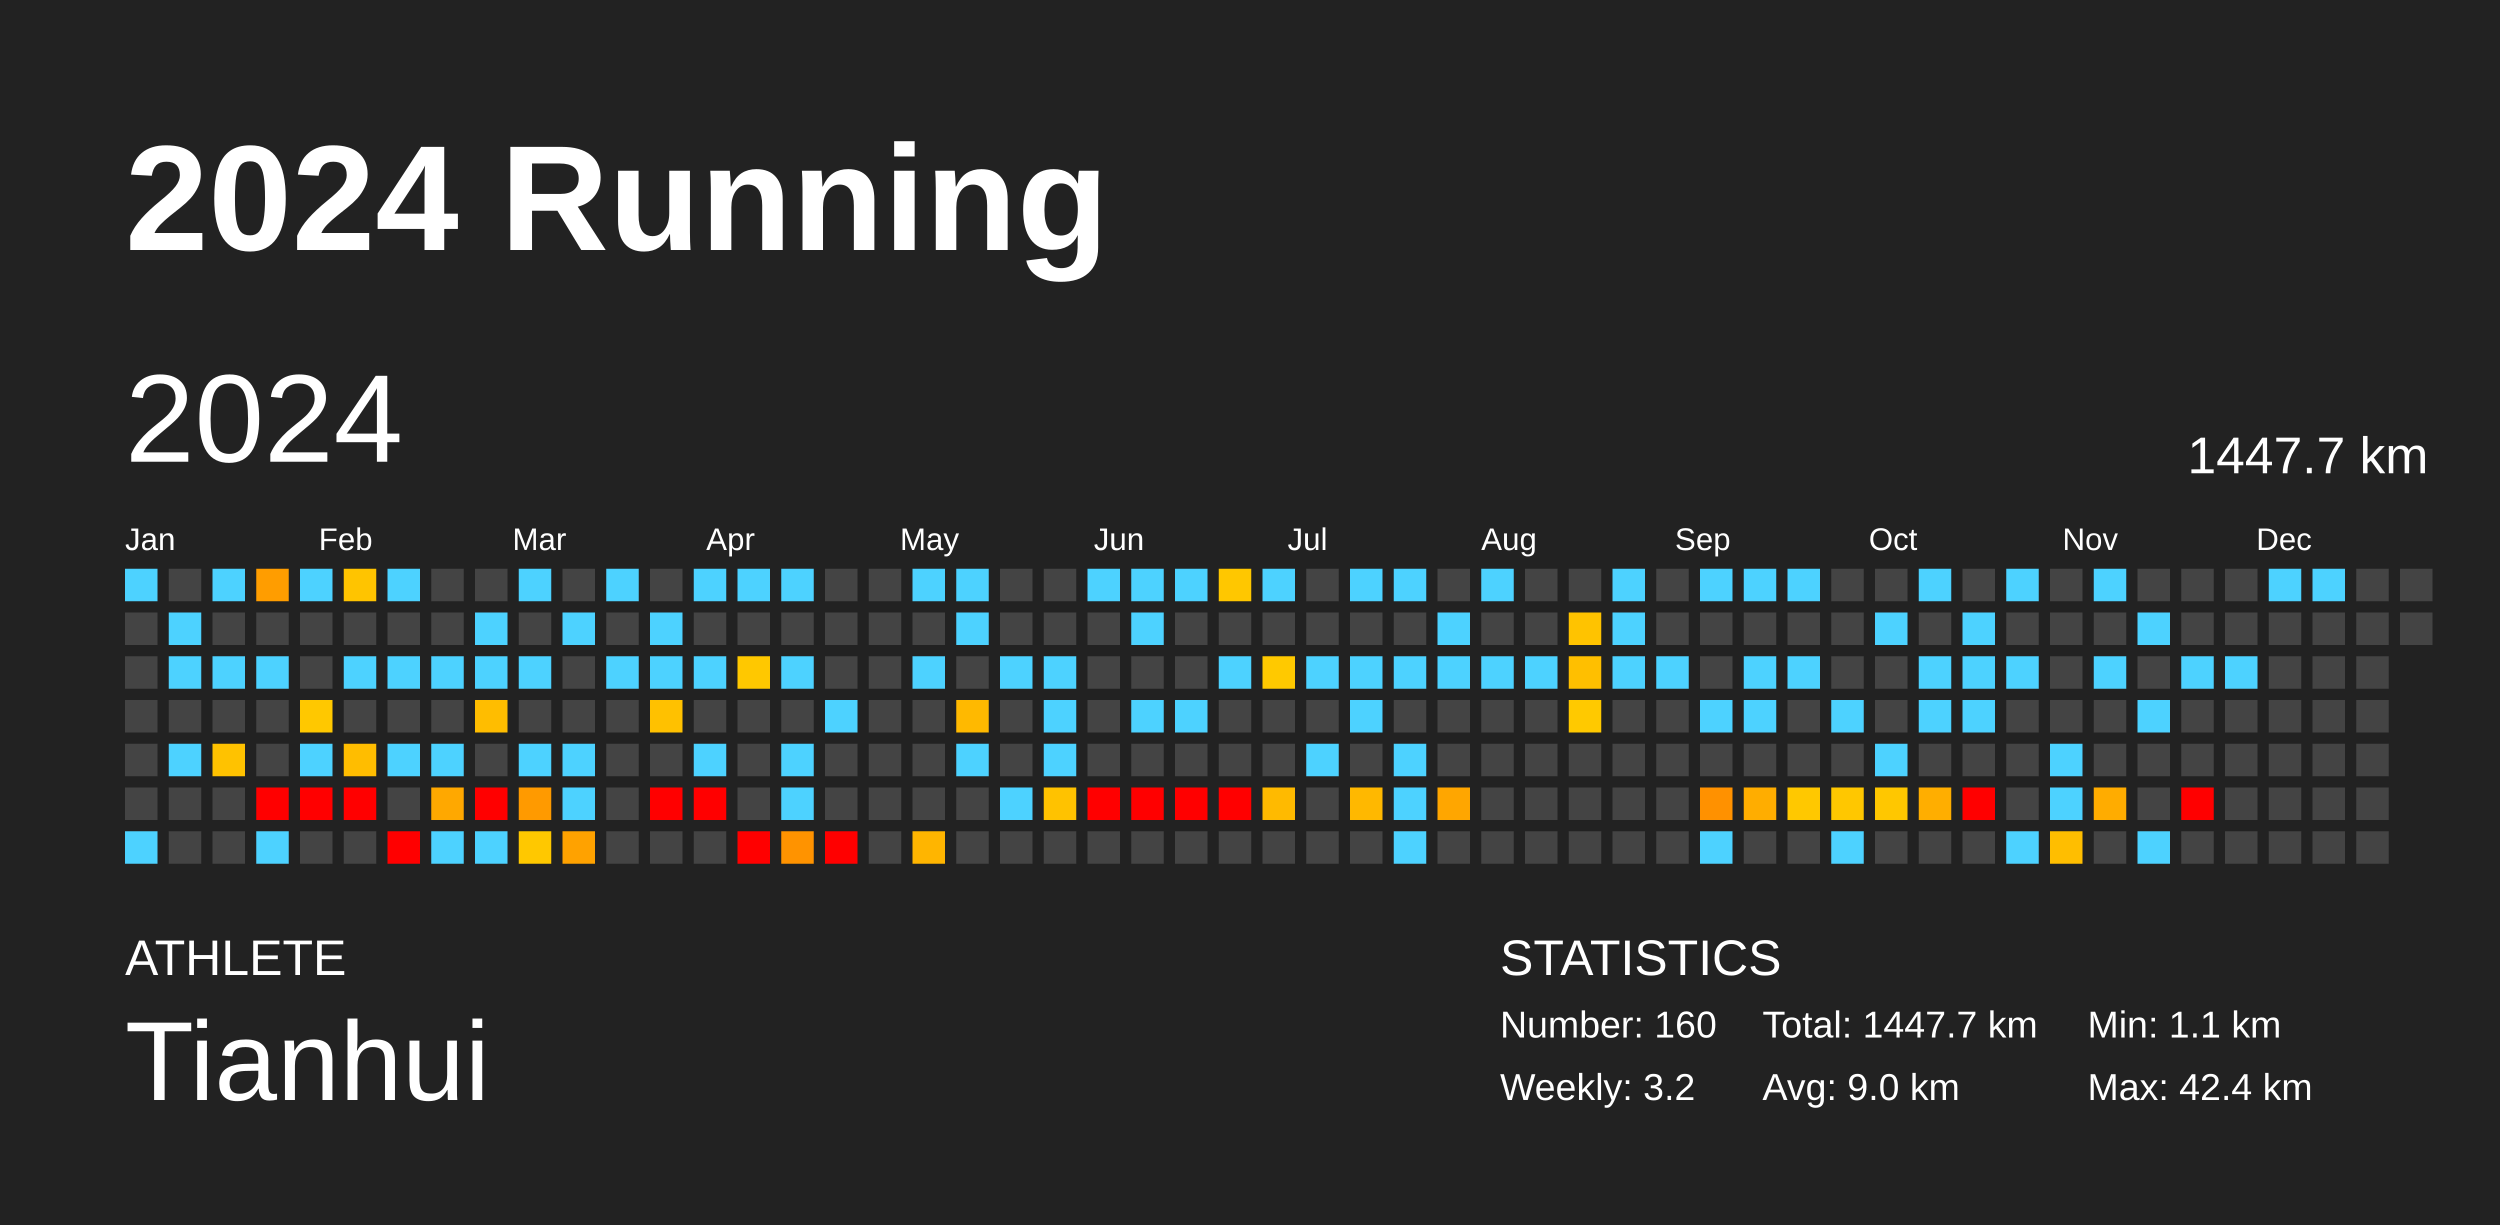
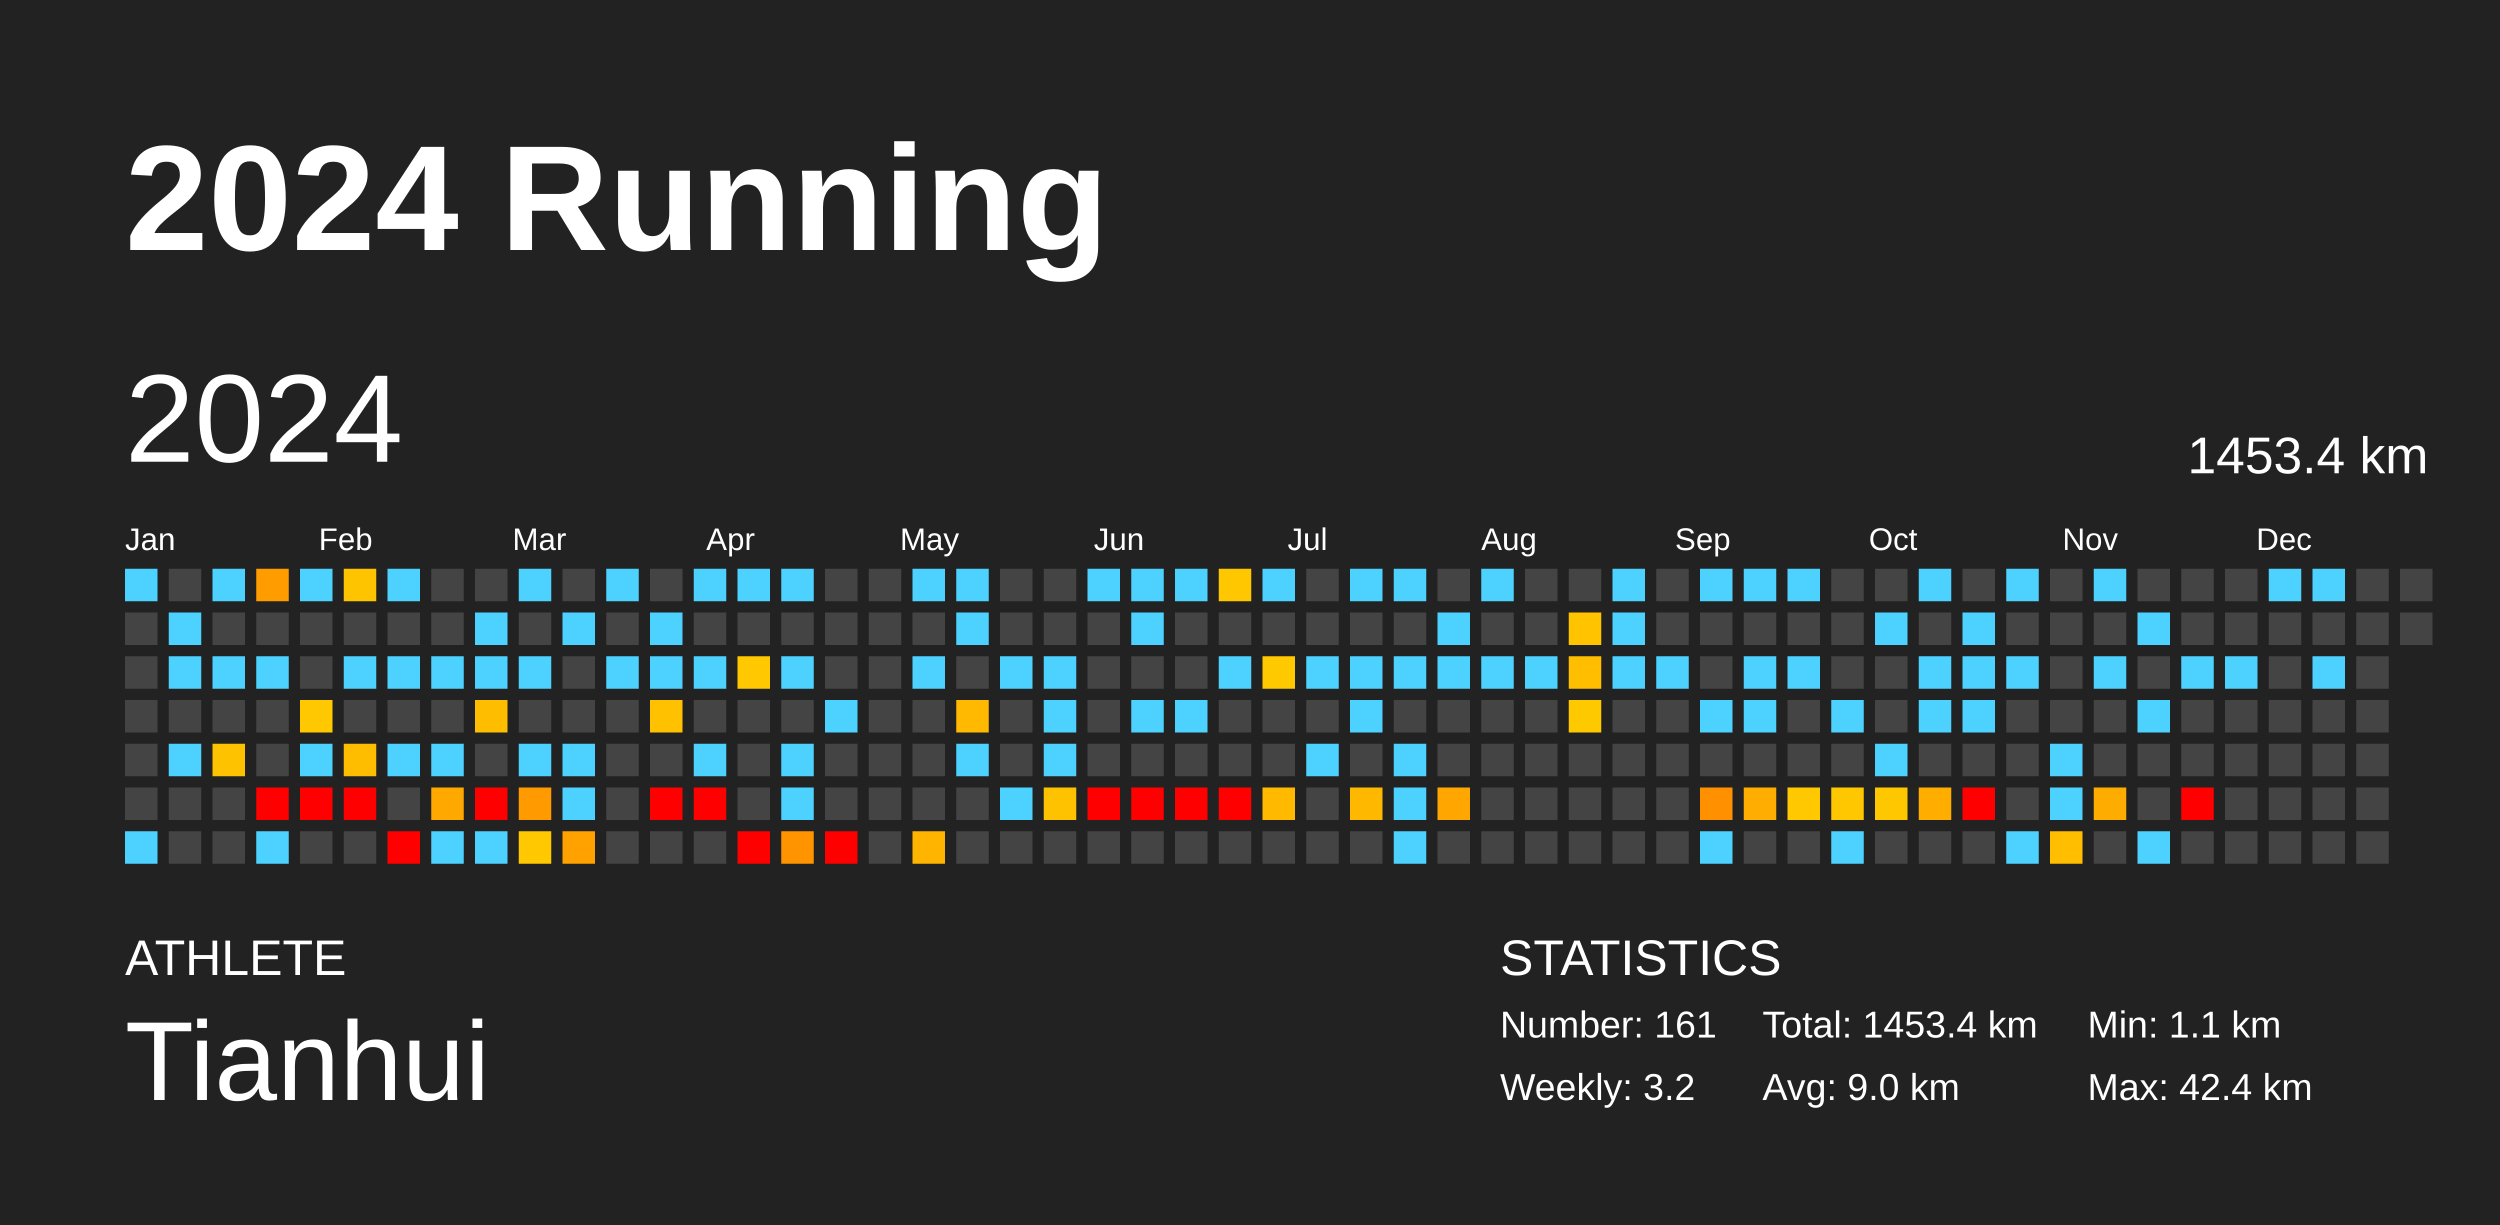
<svg xmlns="http://www.w3.org/2000/svg" baseProfile="full" height="98mm" version="1.1" viewBox="0,0,200,98" width="200mm">
  <defs />
  <rect fill="#222222" height="98" width="200" x="0" y="0" />
  <text fill="#FFFFFF" style="font-size:12px; font-family:Arial; font-weight:bold;" x="10" y="20">2024 Running</text>
  <text fill="#FFFFFF" style="font-size:4px; font-family:Arial" x="10" y="78">ATHLETE</text>
  <text fill="#FFFFFF" style="font-size:9px; font-family:Arial" x="10" y="88">Tianhui</text>
  <text fill="#FFFFFF" style="font-size:4px; font-family:Arial" x="120" y="78">STATISTICS</text>
-   <text fill="#FFFFFF" style="font-size:3px; font-family:Arial" x="120" y="83">Number: 160</text>
+   <text fill="#FFFFFF" style="font-size:3px; font-family:Arial" x="120" y="83">Number: 161</text>
  <text fill="#FFFFFF" style="font-size:3px; font-family:Arial" x="120" y="88">Weekly: 3.2</text>
-   <text fill="#FFFFFF" style="font-size:3px; font-family:Arial" x="141" y="83">Total: 1447.7 km</text>
+   <text fill="#FFFFFF" style="font-size:3px; font-family:Arial" x="141" y="83">Total: 1453.4 km</text>
  <text fill="#FFFFFF" style="font-size:3px; font-family:Arial" x="141" y="88">Avg: 9.0 km</text>
  <text fill="#FFFFFF" style="font-size:3px; font-family:Arial" x="167" y="83">Min: 1.1 km</text>
  <text fill="#FFFFFF" style="font-size:3px; font-family:Arial" x="167" y="88">Max: 42.4 km</text>
  <text dominant-baseline="hanging" fill="#FFFFFF" style="font-size:10.0px; font-family:Arial;" x="10" y="30">2024</text>
-   <text dominant-baseline="hanging" fill="#FFFFFF" style="font-size:4.125px; font-family:Arial;" x="175" y="35">1447.7 km</text>
+   <text dominant-baseline="hanging" fill="#FFFFFF" style="font-size:4.125px; font-family:Arial;" x="175" y="35">1453.4 km</text>
  <text fill="#FFFFFF" style="font-size:2.5px; font-family:Arial" x="10.0" y="44">Jan</text>
  <text fill="#FFFFFF" style="font-size:2.5px; font-family:Arial" x="25.5" y="44">Feb</text>
  <text fill="#FFFFFF" style="font-size:2.5px; font-family:Arial" x="41.0" y="44">Mar</text>
  <text fill="#FFFFFF" style="font-size:2.5px; font-family:Arial" x="56.5" y="44">Apr</text>
  <text fill="#FFFFFF" style="font-size:2.5px; font-family:Arial" x="72.0" y="44">May</text>
  <text fill="#FFFFFF" style="font-size:2.5px; font-family:Arial" x="87.5" y="44">Jun</text>
  <text fill="#FFFFFF" style="font-size:2.5px; font-family:Arial" x="103.0" y="44">Jul</text>
  <text fill="#FFFFFF" style="font-size:2.5px; font-family:Arial" x="118.5" y="44">Aug</text>
  <text fill="#FFFFFF" style="font-size:2.5px; font-family:Arial" x="134.0" y="44">Sep</text>
  <text fill="#FFFFFF" style="font-size:2.5px; font-family:Arial" x="149.5" y="44">Oct</text>
  <text fill="#FFFFFF" style="font-size:2.5px; font-family:Arial" x="165.0" y="44">Nov</text>
  <text fill="#FFFFFF" style="font-size:2.5px; font-family:Arial" x="180.5" y="44">Dec</text>
  <rect fill="#4dd2ff" height="2.6" width="2.6" x="10.0" y="45.5" />
  <rect fill="#444444" height="2.6" width="2.6" x="10.0" y="49.0" />
  <rect fill="#444444" height="2.6" width="2.6" x="10.0" y="52.5" />
  <rect fill="#444444" height="2.6" width="2.6" x="10.0" y="56.0" />
  <rect fill="#444444" height="2.6" width="2.6" x="10.0" y="59.5" />
  <rect fill="#444444" height="2.6" width="2.6" x="10.0" y="63.0" />
  <rect fill="#4dd2ff" height="2.6" width="2.6" x="10.0" y="66.5" />
  <rect fill="#444444" height="2.6" width="2.6" x="13.5" y="45.5" />
  <rect fill="#4dd2ff" height="2.6" width="2.6" x="13.5" y="49.0" />
  <rect fill="#4dd2ff" height="2.6" width="2.6" x="13.5" y="52.5" />
  <rect fill="#444444" height="2.6" width="2.6" x="13.5" y="56.0" />
  <rect fill="#4dd2ff" height="2.6" width="2.6" x="13.5" y="59.5" />
  <rect fill="#444444" height="2.6" width="2.6" x="13.5" y="63.0" />
  <rect fill="#444444" height="2.6" width="2.6" x="13.5" y="66.5" />
  <rect fill="#4dd2ff" height="2.6" width="2.6" x="17.0" y="45.5" />
  <rect fill="#444444" height="2.6" width="2.6" x="17.0" y="49.0" />
  <rect fill="#4dd2ff" height="2.6" width="2.6" x="17.0" y="52.5" />
  <rect fill="#444444" height="2.6" width="2.6" x="17.0" y="56.0" />
  <rect fill="#ffc200" height="2.6" width="2.6" x="17.0" y="59.5" />
  <rect fill="#444444" height="2.6" width="2.6" x="17.0" y="63.0" />
  <rect fill="#444444" height="2.6" width="2.6" x="17.0" y="66.5" />
  <rect fill="#ff9d00" height="2.6" width="2.6" x="20.5" y="45.5" />
  <rect fill="#444444" height="2.6" width="2.6" x="20.5" y="49.0" />
  <rect fill="#4dd2ff" height="2.6" width="2.6" x="20.5" y="52.5" />
  <rect fill="#444444" height="2.6" width="2.6" x="20.5" y="56.0" />
  <rect fill="#444444" height="2.6" width="2.6" x="20.5" y="59.5" />
  <rect fill="red" height="2.6" width="2.6" x="20.5" y="63.0" />
  <rect fill="#4dd2ff" height="2.6" width="2.6" x="20.5" y="66.5" />
  <rect fill="#4dd2ff" height="2.6" width="2.6" x="24.0" y="45.5" />
  <rect fill="#444444" height="2.6" width="2.6" x="24.0" y="49.0" />
  <rect fill="#444444" height="2.6" width="2.6" x="24.0" y="52.5" />
  <rect fill="#ffc800" height="2.6" width="2.6" x="24.0" y="56.0" />
  <rect fill="#4dd2ff" height="2.6" width="2.6" x="24.0" y="59.5" />
  <rect fill="red" height="2.6" width="2.6" x="24.0" y="63.0" />
  <rect fill="#444444" height="2.6" width="2.6" x="24.0" y="66.5" />
  <rect fill="#ffc400" height="2.6" width="2.6" x="27.5" y="45.5" />
  <rect fill="#444444" height="2.6" width="2.6" x="27.5" y="49.0" />
  <rect fill="#4dd2ff" height="2.6" width="2.6" x="27.5" y="52.5" />
  <rect fill="#444444" height="2.6" width="2.6" x="27.5" y="56.0" />
  <rect fill="#ffbd00" height="2.6" width="2.6" x="27.5" y="59.5" />
  <rect fill="red" height="2.6" width="2.6" x="27.5" y="63.0" />
  <rect fill="#444444" height="2.6" width="2.6" x="27.5" y="66.5" />
  <rect fill="#4dd2ff" height="2.6" width="2.6" x="31.0" y="45.5" />
  <rect fill="#444444" height="2.6" width="2.6" x="31.0" y="49.0" />
  <rect fill="#4dd2ff" height="2.6" width="2.6" x="31.0" y="52.5" />
  <rect fill="#444444" height="2.6" width="2.6" x="31.0" y="56.0" />
  <rect fill="#4dd2ff" height="2.6" width="2.6" x="31.0" y="59.5" />
  <rect fill="#444444" height="2.6" width="2.6" x="31.0" y="63.0" />
  <rect fill="red" height="2.6" width="2.6" x="31.0" y="66.5" />
  <rect fill="#444444" height="2.6" width="2.6" x="34.5" y="45.5" />
  <rect fill="#444444" height="2.6" width="2.6" x="34.5" y="49.0" />
  <rect fill="#4dd2ff" height="2.6" width="2.6" x="34.5" y="52.5" />
  <rect fill="#444444" height="2.6" width="2.6" x="34.5" y="56.0" />
  <rect fill="#4dd2ff" height="2.6" width="2.6" x="34.5" y="59.5" />
  <rect fill="#ffa800" height="2.6" width="2.6" x="34.5" y="63.0" />
  <rect fill="#4dd2ff" height="2.6" width="2.6" x="34.5" y="66.5" />
  <rect fill="#444444" height="2.6" width="2.6" x="38.0" y="45.5" />
  <rect fill="#4dd2ff" height="2.6" width="2.6" x="38.0" y="49.0" />
  <rect fill="#4dd2ff" height="2.6" width="2.6" x="38.0" y="52.5" />
  <rect fill="#ffbd00" height="2.6" width="2.6" x="38.0" y="56.0" />
  <rect fill="#444444" height="2.6" width="2.6" x="38.0" y="59.5" />
  <rect fill="red" height="2.6" width="2.6" x="38.0" y="63.0" />
  <rect fill="#4dd2ff" height="2.6" width="2.6" x="38.0" y="66.5" />
  <rect fill="#4dd2ff" height="2.6" width="2.6" x="41.5" y="45.5" />
  <rect fill="#444444" height="2.6" width="2.6" x="41.5" y="49.0" />
  <rect fill="#4dd2ff" height="2.6" width="2.6" x="41.5" y="52.5" />
  <rect fill="#444444" height="2.6" width="2.6" x="41.5" y="56.0" />
  <rect fill="#4dd2ff" height="2.6" width="2.6" x="41.5" y="59.5" />
  <rect fill="#ff9a00" height="2.6" width="2.6" x="41.5" y="63.0" />
  <rect fill="#ffc800" height="2.6" width="2.6" x="41.5" y="66.5" />
  <rect fill="#444444" height="2.6" width="2.6" x="45.0" y="45.5" />
  <rect fill="#4dd2ff" height="2.6" width="2.6" x="45.0" y="49.0" />
  <rect fill="#444444" height="2.6" width="2.6" x="45.0" y="52.5" />
  <rect fill="#444444" height="2.6" width="2.6" x="45.0" y="56.0" />
  <rect fill="#4dd2ff" height="2.6" width="2.6" x="45.0" y="59.5" />
  <rect fill="#4dd2ff" height="2.6" width="2.6" x="45.0" y="63.0" />
  <rect fill="#ffa200" height="2.6" width="2.6" x="45.0" y="66.5" />
  <rect fill="#4dd2ff" height="2.6" width="2.6" x="48.5" y="45.5" />
  <rect fill="#444444" height="2.6" width="2.6" x="48.5" y="49.0" />
  <rect fill="#4dd2ff" height="2.6" width="2.6" x="48.5" y="52.5" />
  <rect fill="#444444" height="2.6" width="2.6" x="48.5" y="56.0" />
  <rect fill="#444444" height="2.6" width="2.6" x="48.5" y="59.5" />
  <rect fill="#444444" height="2.6" width="2.6" x="48.5" y="63.0" />
  <rect fill="#444444" height="2.6" width="2.6" x="48.5" y="66.5" />
  <rect fill="#444444" height="2.6" width="2.6" x="52.0" y="45.5" />
  <rect fill="#4dd2ff" height="2.6" width="2.6" x="52.0" y="49.0" />
  <rect fill="#4dd2ff" height="2.6" width="2.6" x="52.0" y="52.5" />
  <rect fill="#ffc100" height="2.6" width="2.6" x="52.0" y="56.0" />
  <rect fill="#444444" height="2.6" width="2.6" x="52.0" y="59.5" />
  <rect fill="red" height="2.6" width="2.6" x="52.0" y="63.0" />
  <rect fill="#444444" height="2.6" width="2.6" x="52.0" y="66.5" />
  <rect fill="#4dd2ff" height="2.6" width="2.6" x="55.5" y="45.5" />
  <rect fill="#444444" height="2.6" width="2.6" x="55.5" y="49.0" />
  <rect fill="#4dd2ff" height="2.6" width="2.6" x="55.5" y="52.5" />
  <rect fill="#444444" height="2.6" width="2.6" x="55.5" y="56.0" />
  <rect fill="#4dd2ff" height="2.6" width="2.6" x="55.5" y="59.5" />
  <rect fill="red" height="2.6" width="2.6" x="55.5" y="63.0" />
  <rect fill="#444444" height="2.6" width="2.6" x="55.5" y="66.5" />
  <rect fill="#4dd2ff" height="2.6" width="2.6" x="59.0" y="45.5" />
  <rect fill="#444444" height="2.6" width="2.6" x="59.0" y="49.0" />
  <rect fill="#ffc800" height="2.6" width="2.6" x="59.0" y="52.5" />
  <rect fill="#444444" height="2.6" width="2.6" x="59.0" y="56.0" />
  <rect fill="#444444" height="2.6" width="2.6" x="59.0" y="59.5" />
  <rect fill="#444444" height="2.6" width="2.6" x="59.0" y="63.0" />
  <rect fill="red" height="2.6" width="2.6" x="59.0" y="66.5" />
  <rect fill="#4dd2ff" height="2.6" width="2.6" x="62.5" y="45.5" />
  <rect fill="#444444" height="2.6" width="2.6" x="62.5" y="49.0" />
  <rect fill="#4dd2ff" height="2.6" width="2.6" x="62.5" y="52.5" />
  <rect fill="#444444" height="2.6" width="2.6" x="62.5" y="56.0" />
  <rect fill="#4dd2ff" height="2.6" width="2.6" x="62.5" y="59.5" />
  <rect fill="#4dd2ff" height="2.6" width="2.6" x="62.5" y="63.0" />
  <rect fill="#ff9300" height="2.6" width="2.6" x="62.5" y="66.5" />
  <rect fill="#444444" height="2.6" width="2.6" x="66.0" y="45.5" />
  <rect fill="#444444" height="2.6" width="2.6" x="66.0" y="49.0" />
  <rect fill="#444444" height="2.6" width="2.6" x="66.0" y="52.5" />
  <rect fill="#4dd2ff" height="2.6" width="2.6" x="66.0" y="56.0" />
  <rect fill="#444444" height="2.6" width="2.6" x="66.0" y="59.5" />
  <rect fill="#444444" height="2.6" width="2.6" x="66.0" y="63.0" />
  <rect fill="red" height="2.6" width="2.6" x="66.0" y="66.5" />
  <rect fill="#444444" height="2.6" width="2.6" x="69.5" y="45.5" />
  <rect fill="#444444" height="2.6" width="2.6" x="69.5" y="49.0" />
  <rect fill="#444444" height="2.6" width="2.6" x="69.5" y="52.5" />
  <rect fill="#444444" height="2.6" width="2.6" x="69.5" y="56.0" />
  <rect fill="#444444" height="2.6" width="2.6" x="69.5" y="59.5" />
  <rect fill="#444444" height="2.6" width="2.6" x="69.5" y="63.0" />
  <rect fill="#444444" height="2.6" width="2.6" x="69.5" y="66.5" />
  <rect fill="#4dd2ff" height="2.6" width="2.6" x="73.0" y="45.5" />
  <rect fill="#444444" height="2.6" width="2.6" x="73.0" y="49.0" />
  <rect fill="#4dd2ff" height="2.6" width="2.6" x="73.0" y="52.5" />
  <rect fill="#444444" height="2.6" width="2.6" x="73.0" y="56.0" />
  <rect fill="#444444" height="2.6" width="2.6" x="73.0" y="59.5" />
  <rect fill="#444444" height="2.6" width="2.6" x="73.0" y="63.0" />
  <rect fill="#ffb500" height="2.6" width="2.6" x="73.0" y="66.5" />
  <rect fill="#4dd2ff" height="2.6" width="2.6" x="76.5" y="45.5" />
  <rect fill="#4dd2ff" height="2.6" width="2.6" x="76.5" y="49.0" />
  <rect fill="#444444" height="2.6" width="2.6" x="76.5" y="52.5" />
  <rect fill="#ffb900" height="2.6" width="2.6" x="76.5" y="56.0" />
  <rect fill="#4dd2ff" height="2.6" width="2.6" x="76.5" y="59.5" />
  <rect fill="#444444" height="2.6" width="2.6" x="76.5" y="63.0" />
  <rect fill="#444444" height="2.6" width="2.6" x="76.5" y="66.5" />
  <rect fill="#444444" height="2.6" width="2.6" x="80.0" y="45.5" />
  <rect fill="#444444" height="2.6" width="2.6" x="80.0" y="49.0" />
  <rect fill="#4dd2ff" height="2.6" width="2.6" x="80.0" y="52.5" />
  <rect fill="#444444" height="2.6" width="2.6" x="80.0" y="56.0" />
  <rect fill="#444444" height="2.6" width="2.6" x="80.0" y="59.5" />
  <rect fill="#4dd2ff" height="2.6" width="2.6" x="80.0" y="63.0" />
  <rect fill="#444444" height="2.6" width="2.6" x="80.0" y="66.5" />
  <rect fill="#444444" height="2.6" width="2.6" x="83.5" y="45.5" />
  <rect fill="#444444" height="2.6" width="2.6" x="83.5" y="49.0" />
  <rect fill="#4dd2ff" height="2.6" width="2.6" x="83.5" y="52.5" />
  <rect fill="#4dd2ff" height="2.6" width="2.6" x="83.5" y="56.0" />
  <rect fill="#4dd2ff" height="2.6" width="2.6" x="83.5" y="59.5" />
  <rect fill="#ffc200" height="2.6" width="2.6" x="83.5" y="63.0" />
  <rect fill="#444444" height="2.6" width="2.6" x="83.5" y="66.5" />
  <rect fill="#4dd2ff" height="2.6" width="2.6" x="87.0" y="45.5" />
  <rect fill="#444444" height="2.6" width="2.6" x="87.0" y="49.0" />
  <rect fill="#444444" height="2.6" width="2.6" x="87.0" y="52.5" />
  <rect fill="#444444" height="2.6" width="2.6" x="87.0" y="56.0" />
  <rect fill="#444444" height="2.6" width="2.6" x="87.0" y="59.5" />
  <rect fill="red" height="2.6" width="2.6" x="87.0" y="63.0" />
  <rect fill="#444444" height="2.6" width="2.6" x="87.0" y="66.5" />
  <rect fill="#4dd2ff" height="2.6" width="2.6" x="90.5" y="45.5" />
  <rect fill="#4dd2ff" height="2.6" width="2.6" x="90.5" y="49.0" />
  <rect fill="#444444" height="2.6" width="2.6" x="90.5" y="52.5" />
  <rect fill="#4dd2ff" height="2.6" width="2.6" x="90.5" y="56.0" />
  <rect fill="#444444" height="2.6" width="2.6" x="90.5" y="59.5" />
  <rect fill="red" height="2.6" width="2.6" x="90.5" y="63.0" />
  <rect fill="#444444" height="2.6" width="2.6" x="90.5" y="66.5" />
  <rect fill="#4dd2ff" height="2.6" width="2.6" x="94.0" y="45.5" />
  <rect fill="#444444" height="2.6" width="2.6" x="94.0" y="49.0" />
  <rect fill="#444444" height="2.6" width="2.6" x="94.0" y="52.5" />
  <rect fill="#4dd2ff" height="2.6" width="2.6" x="94.0" y="56.0" />
  <rect fill="#444444" height="2.6" width="2.6" x="94.0" y="59.5" />
  <rect fill="red" height="2.6" width="2.6" x="94.0" y="63.0" />
  <rect fill="#444444" height="2.6" width="2.6" x="94.0" y="66.5" />
  <rect fill="#ffc700" height="2.6" width="2.6" x="97.5" y="45.5" />
  <rect fill="#444444" height="2.6" width="2.6" x="97.5" y="49.0" />
  <rect fill="#4dd2ff" height="2.6" width="2.6" x="97.5" y="52.5" />
  <rect fill="#444444" height="2.6" width="2.6" x="97.5" y="56.0" />
  <rect fill="#444444" height="2.6" width="2.6" x="97.5" y="59.5" />
  <rect fill="red" height="2.6" width="2.6" x="97.5" y="63.0" />
  <rect fill="#444444" height="2.6" width="2.6" x="97.5" y="66.5" />
  <rect fill="#4dd2ff" height="2.6" width="2.6" x="101.0" y="45.5" />
  <rect fill="#444444" height="2.6" width="2.6" x="101.0" y="49.0" />
  <rect fill="#ffc900" height="2.6" width="2.6" x="101.0" y="52.5" />
  <rect fill="#444444" height="2.6" width="2.6" x="101.0" y="56.0" />
  <rect fill="#444444" height="2.6" width="2.6" x="101.0" y="59.5" />
  <rect fill="#ffba00" height="2.6" width="2.6" x="101.0" y="63.0" />
  <rect fill="#444444" height="2.6" width="2.6" x="101.0" y="66.5" />
  <rect fill="#444444" height="2.6" width="2.6" x="104.5" y="45.5" />
  <rect fill="#444444" height="2.6" width="2.6" x="104.5" y="49.0" />
  <rect fill="#4dd2ff" height="2.6" width="2.6" x="104.5" y="52.5" />
  <rect fill="#444444" height="2.6" width="2.6" x="104.5" y="56.0" />
  <rect fill="#4dd2ff" height="2.6" width="2.6" x="104.5" y="59.5" />
  <rect fill="#444444" height="2.6" width="2.6" x="104.5" y="63.0" />
  <rect fill="#444444" height="2.6" width="2.6" x="104.5" y="66.5" />
  <rect fill="#4dd2ff" height="2.6" width="2.6" x="108.0" y="45.5" />
  <rect fill="#444444" height="2.6" width="2.6" x="108.0" y="49.0" />
  <rect fill="#4dd2ff" height="2.6" width="2.6" x="108.0" y="52.5" />
  <rect fill="#4dd2ff" height="2.6" width="2.6" x="108.0" y="56.0" />
  <rect fill="#444444" height="2.6" width="2.6" x="108.0" y="59.5" />
  <rect fill="#ffb800" height="2.6" width="2.6" x="108.0" y="63.0" />
  <rect fill="#444444" height="2.6" width="2.6" x="108.0" y="66.5" />
  <rect fill="#4dd2ff" height="2.6" width="2.6" x="111.5" y="45.5" />
  <rect fill="#444444" height="2.6" width="2.6" x="111.5" y="49.0" />
  <rect fill="#4dd2ff" height="2.6" width="2.6" x="111.5" y="52.5" />
  <rect fill="#444444" height="2.6" width="2.6" x="111.5" y="56.0" />
  <rect fill="#4dd2ff" height="2.6" width="2.6" x="111.5" y="59.5" />
  <rect fill="#4dd2ff" height="2.6" width="2.6" x="111.5" y="63.0" />
  <rect fill="#4dd2ff" height="2.6" width="2.6" x="111.5" y="66.5" />
  <rect fill="#444444" height="2.6" width="2.6" x="115.0" y="45.5" />
  <rect fill="#4dd2ff" height="2.6" width="2.6" x="115.0" y="49.0" />
  <rect fill="#4dd2ff" height="2.6" width="2.6" x="115.0" y="52.5" />
  <rect fill="#444444" height="2.6" width="2.6" x="115.0" y="56.0" />
  <rect fill="#444444" height="2.6" width="2.6" x="115.0" y="59.5" />
  <rect fill="#ffa600" height="2.6" width="2.6" x="115.0" y="63.0" />
  <rect fill="#444444" height="2.6" width="2.6" x="115.0" y="66.5" />
  <rect fill="#4dd2ff" height="2.6" width="2.6" x="118.5" y="45.5" />
  <rect fill="#444444" height="2.6" width="2.6" x="118.5" y="49.0" />
  <rect fill="#4dd2ff" height="2.6" width="2.6" x="118.5" y="52.5" />
  <rect fill="#444444" height="2.6" width="2.6" x="118.5" y="56.0" />
  <rect fill="#444444" height="2.6" width="2.6" x="118.5" y="59.5" />
  <rect fill="#444444" height="2.6" width="2.6" x="118.5" y="63.0" />
  <rect fill="#444444" height="2.6" width="2.6" x="118.5" y="66.5" />
  <rect fill="#444444" height="2.6" width="2.6" x="122.0" y="45.5" />
  <rect fill="#444444" height="2.6" width="2.6" x="122.0" y="49.0" />
  <rect fill="#4dd2ff" height="2.6" width="2.6" x="122.0" y="52.5" />
  <rect fill="#444444" height="2.6" width="2.6" x="122.0" y="56.0" />
  <rect fill="#444444" height="2.6" width="2.6" x="122.0" y="59.5" />
  <rect fill="#444444" height="2.6" width="2.6" x="122.0" y="63.0" />
  <rect fill="#444444" height="2.6" width="2.6" x="122.0" y="66.5" />
  <rect fill="#444444" height="2.6" width="2.6" x="125.5" y="45.5" />
  <rect fill="#ffc300" height="2.6" width="2.6" x="125.5" y="49.0" />
  <rect fill="#ffbf00" height="2.6" width="2.6" x="125.5" y="52.5" />
  <rect fill="#ffc900" height="2.6" width="2.6" x="125.5" y="56.0" />
  <rect fill="#444444" height="2.6" width="2.6" x="125.5" y="59.5" />
  <rect fill="#444444" height="2.6" width="2.6" x="125.5" y="63.0" />
  <rect fill="#444444" height="2.6" width="2.6" x="125.5" y="66.5" />
  <rect fill="#4dd2ff" height="2.6" width="2.6" x="129.0" y="45.5" />
  <rect fill="#4dd2ff" height="2.6" width="2.6" x="129.0" y="49.0" />
  <rect fill="#4dd2ff" height="2.6" width="2.6" x="129.0" y="52.5" />
  <rect fill="#444444" height="2.6" width="2.6" x="129.0" y="56.0" />
  <rect fill="#444444" height="2.6" width="2.6" x="129.0" y="59.5" />
  <rect fill="#444444" height="2.6" width="2.6" x="129.0" y="63.0" />
  <rect fill="#444444" height="2.6" width="2.6" x="129.0" y="66.5" />
  <rect fill="#444444" height="2.6" width="2.6" x="132.5" y="45.5" />
  <rect fill="#444444" height="2.6" width="2.6" x="132.5" y="49.0" />
  <rect fill="#4dd2ff" height="2.6" width="2.6" x="132.5" y="52.5" />
  <rect fill="#444444" height="2.6" width="2.6" x="132.5" y="56.0" />
  <rect fill="#444444" height="2.6" width="2.6" x="132.5" y="59.5" />
  <rect fill="#444444" height="2.6" width="2.6" x="132.5" y="63.0" />
  <rect fill="#444444" height="2.6" width="2.6" x="132.5" y="66.5" />
  <rect fill="#4dd2ff" height="2.6" width="2.6" x="136.0" y="45.5" />
  <rect fill="#444444" height="2.6" width="2.6" x="136.0" y="49.0" />
  <rect fill="#444444" height="2.6" width="2.6" x="136.0" y="52.5" />
  <rect fill="#4dd2ff" height="2.6" width="2.6" x="136.0" y="56.0" />
  <rect fill="#444444" height="2.6" width="2.6" x="136.0" y="59.5" />
  <rect fill="#ff9100" height="2.6" width="2.6" x="136.0" y="63.0" />
  <rect fill="#4dd2ff" height="2.6" width="2.6" x="136.0" y="66.5" />
  <rect fill="#4dd2ff" height="2.6" width="2.6" x="139.5" y="45.5" />
  <rect fill="#444444" height="2.6" width="2.6" x="139.5" y="49.0" />
  <rect fill="#4dd2ff" height="2.6" width="2.6" x="139.5" y="52.5" />
  <rect fill="#4dd2ff" height="2.6" width="2.6" x="139.5" y="56.0" />
  <rect fill="#444444" height="2.6" width="2.6" x="139.5" y="59.5" />
  <rect fill="#ffad00" height="2.6" width="2.6" x="139.5" y="63.0" />
  <rect fill="#444444" height="2.6" width="2.6" x="139.5" y="66.5" />
  <rect fill="#4dd2ff" height="2.6" width="2.6" x="143.0" y="45.5" />
  <rect fill="#444444" height="2.6" width="2.6" x="143.0" y="49.0" />
  <rect fill="#4dd2ff" height="2.6" width="2.6" x="143.0" y="52.5" />
  <rect fill="#444444" height="2.6" width="2.6" x="143.0" y="56.0" />
  <rect fill="#444444" height="2.6" width="2.6" x="143.0" y="59.5" />
  <rect fill="#ffc800" height="2.6" width="2.6" x="143.0" y="63.0" />
  <rect fill="#444444" height="2.6" width="2.6" x="143.0" y="66.5" />
  <rect fill="#444444" height="2.6" width="2.6" x="146.5" y="45.5" />
  <rect fill="#444444" height="2.6" width="2.6" x="146.5" y="49.0" />
  <rect fill="#444444" height="2.6" width="2.6" x="146.5" y="52.5" />
  <rect fill="#4dd2ff" height="2.6" width="2.6" x="146.5" y="56.0" />
  <rect fill="#444444" height="2.6" width="2.6" x="146.5" y="59.5" />
  <rect fill="#ffc700" height="2.6" width="2.6" x="146.5" y="63.0" />
  <rect fill="#4dd2ff" height="2.6" width="2.6" x="146.5" y="66.5" />
  <rect fill="#444444" height="2.6" width="2.6" x="150.0" y="45.5" />
  <rect fill="#4dd2ff" height="2.6" width="2.6" x="150.0" y="49.0" />
  <rect fill="#444444" height="2.6" width="2.6" x="150.0" y="52.5" />
  <rect fill="#444444" height="2.6" width="2.6" x="150.0" y="56.0" />
  <rect fill="#4dd2ff" height="2.6" width="2.6" x="150.0" y="59.5" />
  <rect fill="#ffc700" height="2.6" width="2.6" x="150.0" y="63.0" />
  <rect fill="#444444" height="2.6" width="2.6" x="150.0" y="66.5" />
  <rect fill="#4dd2ff" height="2.6" width="2.6" x="153.5" y="45.5" />
  <rect fill="#444444" height="2.6" width="2.6" x="153.5" y="49.0" />
  <rect fill="#4dd2ff" height="2.6" width="2.6" x="153.5" y="52.5" />
  <rect fill="#4dd2ff" height="2.6" width="2.6" x="153.5" y="56.0" />
  <rect fill="#444444" height="2.6" width="2.6" x="153.5" y="59.5" />
  <rect fill="#ffae00" height="2.6" width="2.6" x="153.5" y="63.0" />
  <rect fill="#444444" height="2.6" width="2.6" x="153.5" y="66.5" />
  <rect fill="#444444" height="2.6" width="2.6" x="157.0" y="45.5" />
  <rect fill="#4dd2ff" height="2.6" width="2.6" x="157.0" y="49.0" />
  <rect fill="#4dd2ff" height="2.6" width="2.6" x="157.0" y="52.5" />
  <rect fill="#4dd2ff" height="2.6" width="2.6" x="157.0" y="56.0" />
  <rect fill="#444444" height="2.6" width="2.6" x="157.0" y="59.5" />
  <rect fill="red" height="2.6" width="2.6" x="157.0" y="63.0" />
  <rect fill="#444444" height="2.6" width="2.6" x="157.0" y="66.5" />
  <rect fill="#4dd2ff" height="2.6" width="2.6" x="160.5" y="45.5" />
  <rect fill="#444444" height="2.6" width="2.6" x="160.5" y="49.0" />
  <rect fill="#4dd2ff" height="2.6" width="2.6" x="160.5" y="52.5" />
  <rect fill="#444444" height="2.6" width="2.6" x="160.5" y="56.0" />
  <rect fill="#444444" height="2.6" width="2.6" x="160.5" y="59.5" />
  <rect fill="#444444" height="2.6" width="2.6" x="160.5" y="63.0" />
  <rect fill="#4dd2ff" height="2.6" width="2.6" x="160.5" y="66.5" />
  <rect fill="#444444" height="2.6" width="2.6" x="164.0" y="45.5" />
  <rect fill="#444444" height="2.6" width="2.6" x="164.0" y="49.0" />
  <rect fill="#444444" height="2.6" width="2.6" x="164.0" y="52.5" />
  <rect fill="#444444" height="2.6" width="2.6" x="164.0" y="56.0" />
  <rect fill="#4dd2ff" height="2.6" width="2.6" x="164.0" y="59.5" />
  <rect fill="#4dd2ff" height="2.6" width="2.6" x="164.0" y="63.0" />
  <rect fill="#ffbe00" height="2.6" width="2.6" x="164.0" y="66.5" />
  <rect fill="#4dd2ff" height="2.6" width="2.6" x="167.5" y="45.5" />
  <rect fill="#444444" height="2.6" width="2.6" x="167.5" y="49.0" />
  <rect fill="#4dd2ff" height="2.6" width="2.6" x="167.5" y="52.5" />
  <rect fill="#444444" height="2.6" width="2.6" x="167.5" y="56.0" />
  <rect fill="#444444" height="2.6" width="2.6" x="167.5" y="59.5" />
  <rect fill="#ffac00" height="2.6" width="2.6" x="167.5" y="63.0" />
  <rect fill="#444444" height="2.6" width="2.6" x="167.5" y="66.5" />
  <rect fill="#444444" height="2.6" width="2.6" x="171.0" y="45.5" />
  <rect fill="#4dd2ff" height="2.6" width="2.6" x="171.0" y="49.0" />
  <rect fill="#444444" height="2.6" width="2.6" x="171.0" y="52.5" />
  <rect fill="#4dd2ff" height="2.6" width="2.6" x="171.0" y="56.0" />
  <rect fill="#444444" height="2.6" width="2.6" x="171.0" y="59.5" />
  <rect fill="#444444" height="2.6" width="2.6" x="171.0" y="63.0" />
  <rect fill="#4dd2ff" height="2.6" width="2.6" x="171.0" y="66.5" />
  <rect fill="#444444" height="2.6" width="2.6" x="174.5" y="45.5" />
  <rect fill="#444444" height="2.6" width="2.6" x="174.5" y="49.0" />
  <rect fill="#4dd2ff" height="2.6" width="2.6" x="174.5" y="52.5" />
  <rect fill="#444444" height="2.6" width="2.6" x="174.5" y="56.0" />
  <rect fill="#444444" height="2.6" width="2.6" x="174.5" y="59.5" />
  <rect fill="red" height="2.6" width="2.6" x="174.5" y="63.0" />
  <rect fill="#444444" height="2.6" width="2.6" x="174.5" y="66.5" />
  <rect fill="#444444" height="2.6" width="2.6" x="178.0" y="45.5" />
  <rect fill="#444444" height="2.6" width="2.6" x="178.0" y="49.0" />
  <rect fill="#4dd2ff" height="2.6" width="2.6" x="178.0" y="52.5" />
  <rect fill="#444444" height="2.6" width="2.6" x="178.0" y="56.0" />
  <rect fill="#444444" height="2.6" width="2.6" x="178.0" y="59.5" />
  <rect fill="#444444" height="2.6" width="2.6" x="178.0" y="63.0" />
  <rect fill="#444444" height="2.6" width="2.6" x="178.0" y="66.5" />
  <rect fill="#4dd2ff" height="2.6" width="2.6" x="181.5" y="45.5" />
  <rect fill="#444444" height="2.6" width="2.6" x="181.5" y="49.0" />
  <rect fill="#444444" height="2.6" width="2.6" x="181.5" y="52.5" />
  <rect fill="#444444" height="2.6" width="2.6" x="181.5" y="56.0" />
  <rect fill="#444444" height="2.6" width="2.6" x="181.5" y="59.5" />
  <rect fill="#444444" height="2.6" width="2.6" x="181.5" y="63.0" />
  <rect fill="#444444" height="2.6" width="2.6" x="181.5" y="66.5" />
  <rect fill="#4dd2ff" height="2.6" width="2.6" x="185.0" y="45.5" />
  <rect fill="#444444" height="2.6" width="2.6" x="185.0" y="49.0" />
-   <rect fill="#444444" height="2.6" width="2.6" x="185.0" y="52.5" />
+   <rect fill="#4dd2ff" height="2.6" width="2.6" x="185.0" y="52.5" />
  <rect fill="#444444" height="2.6" width="2.6" x="185.0" y="56.0" />
  <rect fill="#444444" height="2.6" width="2.6" x="185.0" y="59.5" />
  <rect fill="#444444" height="2.6" width="2.6" x="185.0" y="63.0" />
  <rect fill="#444444" height="2.6" width="2.6" x="185.0" y="66.5" />
  <rect fill="#444444" height="2.6" width="2.6" x="188.5" y="45.5" />
  <rect fill="#444444" height="2.6" width="2.6" x="188.5" y="49.0" />
  <rect fill="#444444" height="2.6" width="2.6" x="188.5" y="52.5" />
  <rect fill="#444444" height="2.6" width="2.6" x="188.5" y="56.0" />
  <rect fill="#444444" height="2.6" width="2.6" x="188.5" y="59.5" />
  <rect fill="#444444" height="2.6" width="2.6" x="188.5" y="63.0" />
  <rect fill="#444444" height="2.6" width="2.6" x="188.5" y="66.5" />
  <rect fill="#444444" height="2.6" width="2.6" x="192.0" y="45.5" />
  <rect fill="#444444" height="2.6" width="2.6" x="192.0" y="49.0" />
</svg>
